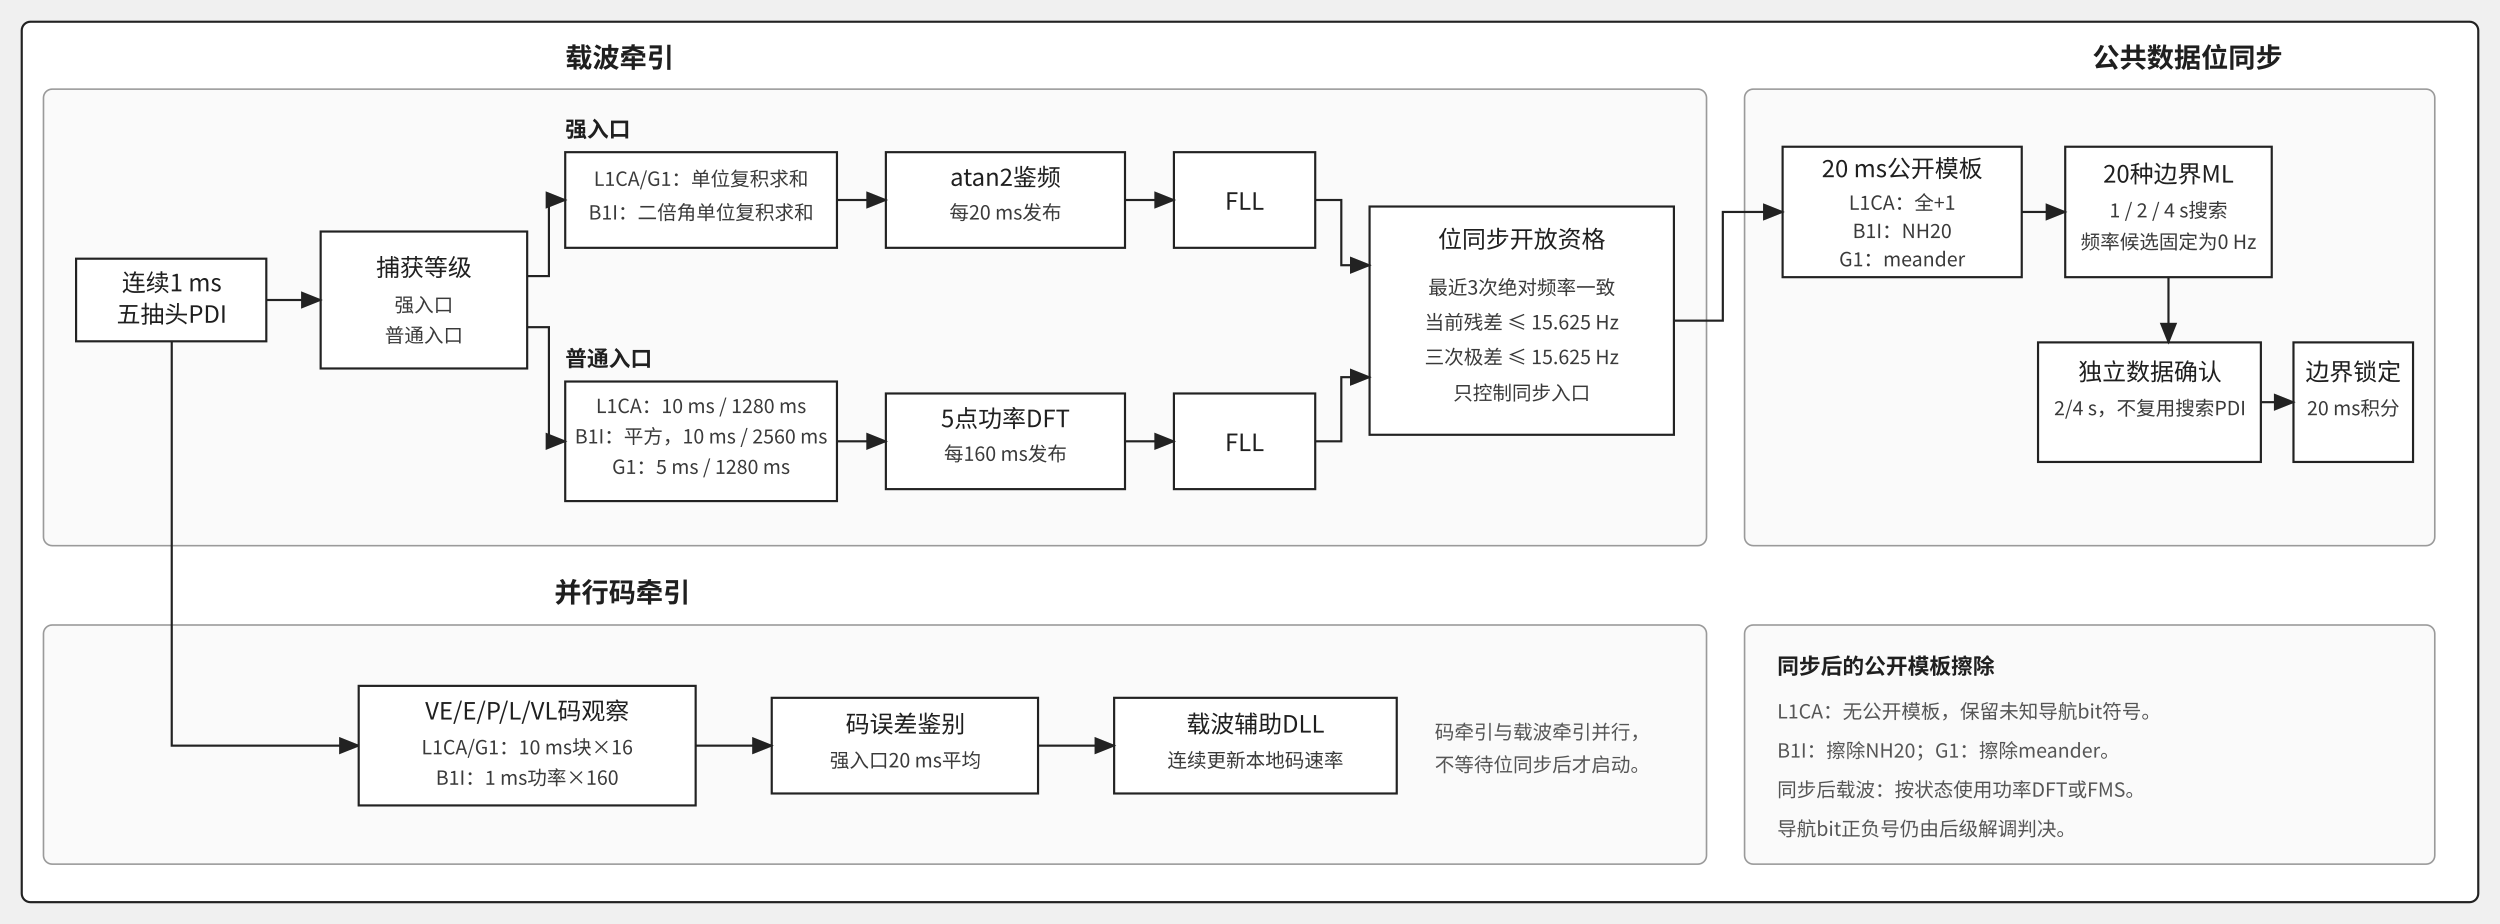
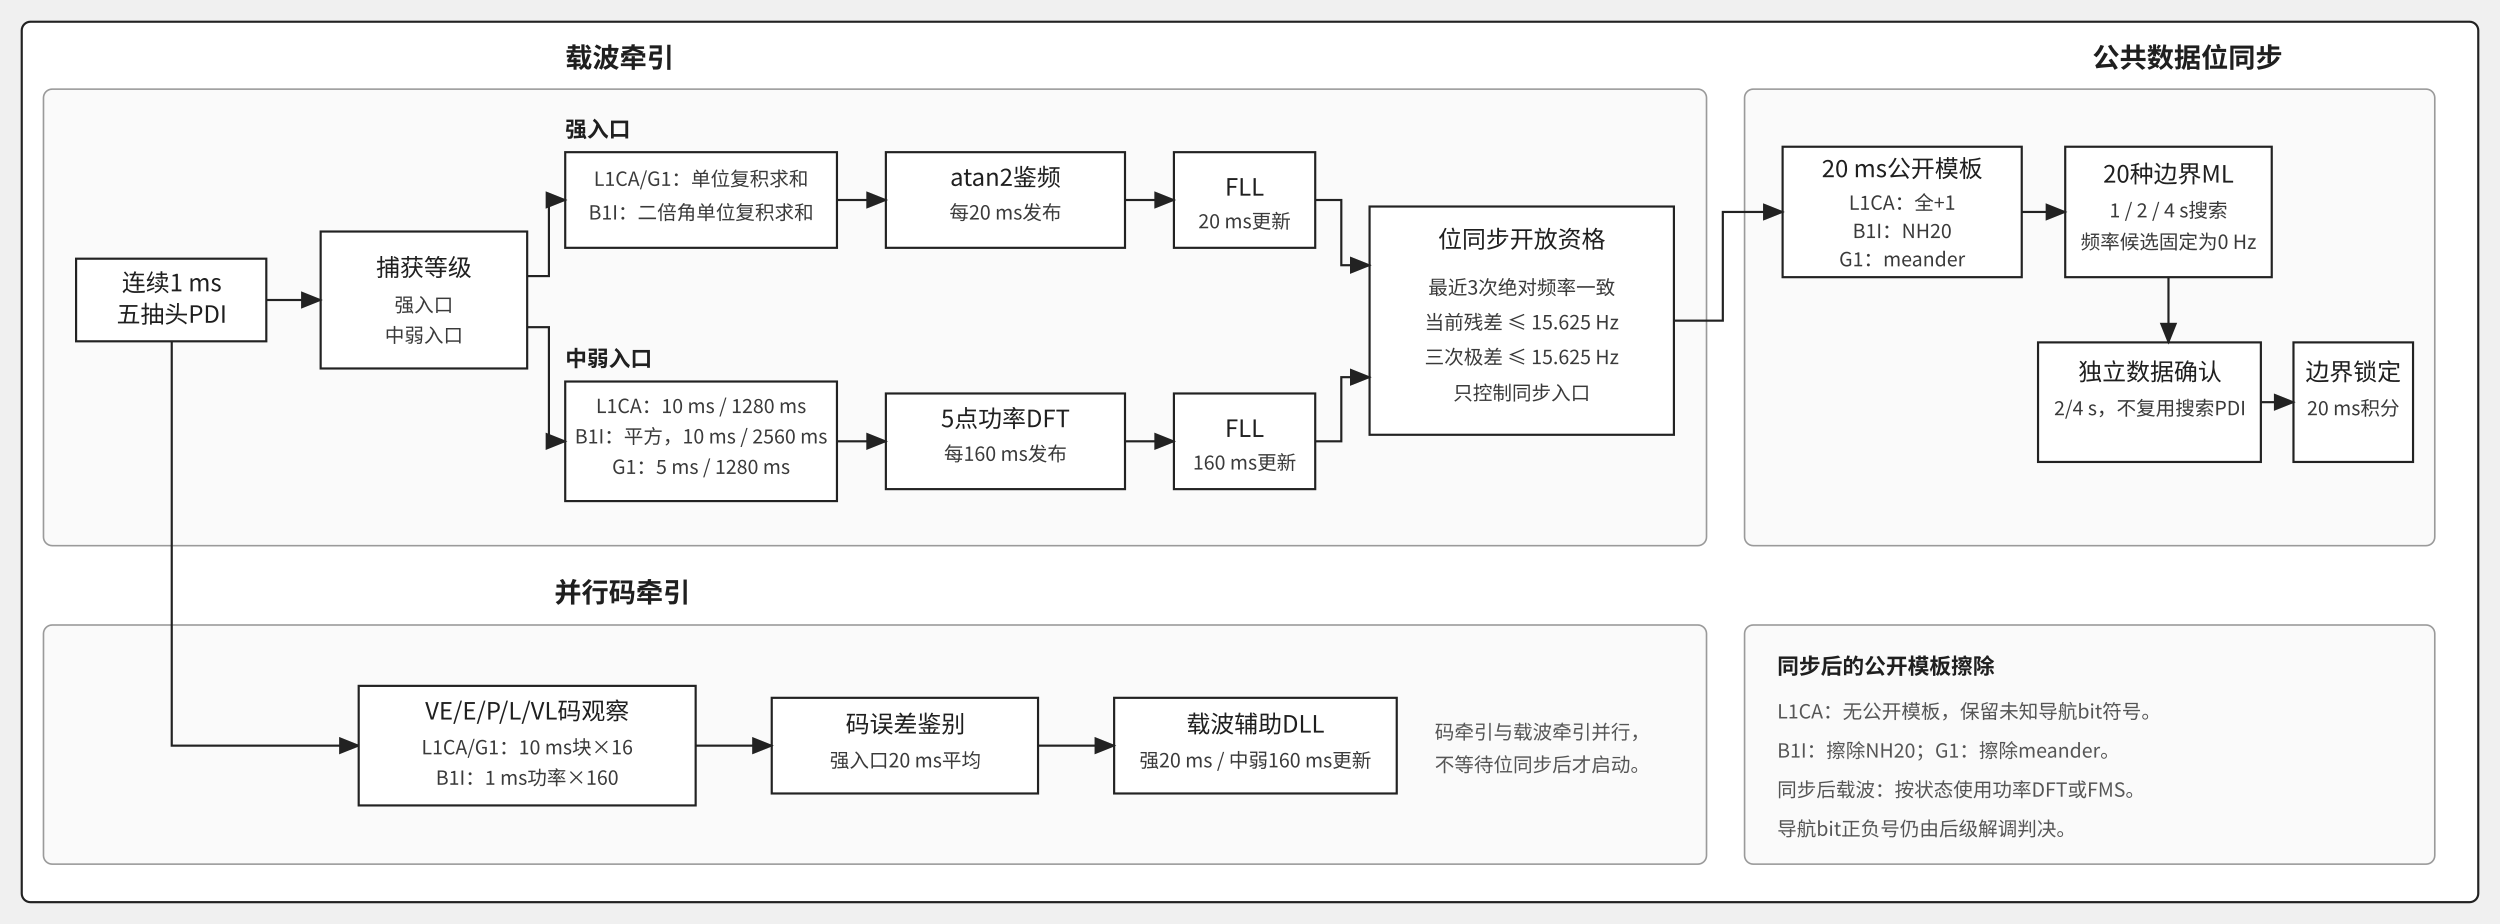
<svg xmlns="http://www.w3.org/2000/svg" width="2300" height="850" viewBox="0 0 2300 850">
  <defs>
    <marker id="arrow" markerWidth="10" markerHeight="8" refX="9" refY="4" orient="auto">
      <path d="M0,0 L10,4 L0,8 Z" fill="#222222" />
    </marker>
    <style>
      .box { fill:#ffffff; stroke:#222222; stroke-width:2; }
      .group { fill:#fafafa; stroke:#9a9a9a; stroke-width:1.5; }
      .line { fill:none; stroke:#222222; stroke-width:2; marker-end:url(#arrow); }
      .title { font:700 25px 'Noto Sans CJK SC','Microsoft YaHei',sans-serif; fill:#1f1f1f; }
      .text { font:22px 'Noto Sans CJK SC','Microsoft YaHei',sans-serif; fill:#1f1f1f; text-anchor:middle; }
      .small { font:18px 'Noto Sans CJK SC','Microsoft YaHei',sans-serif; fill:#3a3a3a; text-anchor:middle; }
      .label { font:700 20px 'Noto Sans CJK SC','Microsoft YaHei',sans-serif; fill:#1f1f1f; }
      .note { font:18px 'Noto Sans CJK SC','Microsoft YaHei',sans-serif; fill:#555555; }
    </style>
  </defs>
  <rect x="20" y="20" width="2260" height="810" rx="8" class="box" />
  <text x="520" y="62" class="title">载波牵引</text>
  <rect x="40" y="82" width="1530" height="420" rx="8" class="group" />
  <rect x="70" y="238" width="175" height="76" class="box" />
  <text x="158" y="268" class="text">连续1 ms</text>
  <text x="158" y="297" class="text">五抽头PDI</text>
  <rect x="295" y="213" width="190" height="126" class="box" />
  <text x="390" y="254" class="text">捕获等级</text>
  <text x="390" y="287" class="small">强入口</text>
-   <text x="390" y="315" class="small">普通入口</text>
+   <text x="390" y="315" class="small">中弱入口</text>
  <path d="M245 276 H295" class="line" />
  <text x="520" y="126" class="label">强入口</text>
  <rect x="520" y="140" width="250" height="88" class="box" />
  <text x="645" y="171" class="small">L1CA/G1：单位复积求和</text>
  <text x="645" y="202" class="small">B1I：二倍角单位复积求和</text>
  <rect x="815" y="140" width="220" height="88" class="box" />
  <text x="925" y="171" class="text">atan2鉴频</text>
  <text x="925" y="202" class="small">每20 ms发布</text>
  <rect x="1080" y="140" width="130" height="88" class="box" />
-   <text x="1145" y="193" class="text">FLL</text>
-   <text x="520" y="337" class="label">普通入口</text>
+   <text x="1145" y="180" class="text">FLL</text>
+   <text x="1145" y="210" class="small">20 ms更新</text>
+   <text x="520" y="337" class="label">中弱入口</text>
  <rect x="520" y="351" width="250" height="110" class="box" />
  <text x="645" y="380" class="small">L1CA：10 ms / 1280 ms</text>
  <text x="645" y="408" class="small">B1I：平方，10 ms / 2560 ms</text>
  <text x="645" y="436" class="small">G1：5 ms / 1280 ms</text>
  <rect x="815" y="362" width="220" height="88" class="box" />
  <text x="925" y="393" class="text">5点功率DFT</text>
  <text x="925" y="424" class="small">每160 ms发布</text>
  <rect x="1080" y="362" width="130" height="88" class="box" />
-   <text x="1145" y="415" class="text">FLL</text>
+   <text x="1145" y="402" class="text">FLL</text>
+   <text x="1145" y="432" class="small">160 ms更新</text>
  <path d="M485 254 H505 V184 H520" class="line" />
  <path d="M485 301 H505 V406 H520" class="line" />
  <path d="M770 184 H815" class="line" />
  <path d="M1035 184 H1080" class="line" />
  <path d="M770 406 H815" class="line" />
  <path d="M1035 406 H1080" class="line" />
  <rect x="1260" y="190" width="280" height="210" class="box" />
  <text x="1400" y="228" class="text">位同步开放资格</text>
  <text x="1400" y="271" class="small">最近3次绝对频率一致</text>
  <text x="1400" y="303" class="small">当前残差 ≤ 15.625 Hz</text>
  <text x="1400" y="335" class="small">三次极差 ≤ 15.625 Hz</text>
  <text x="1400" y="368" class="small">只控制同步入口</text>
  <path d="M1210 184 H1234 V244 H1260" class="line" />
  <path d="M1210 406 H1234 V347 H1260" class="line" />
  <text x="1925" y="62" class="title">公共数据位同步</text>
  <rect x="1605" y="82" width="635" height="420" rx="8" class="group" />
  <rect x="1640" y="135" width="220" height="120" class="box" />
  <text x="1750" y="163" class="text">20 ms公开模板</text>
  <text x="1750" y="193" class="small">L1CA：全+1</text>
  <text x="1750" y="219" class="small">B1I：NH20</text>
  <text x="1750" y="245" class="small">G1：meander</text>
  <rect x="1900" y="135" width="190" height="120" class="box" />
  <text x="1995" y="168" class="text">20种边界ML</text>
  <text x="1995" y="200" class="small">1 / 2 / 4 s搜索</text>
  <text x="1995" y="229" class="small">频率候选固定为0 Hz</text>
  <rect x="1875" y="315" width="205" height="110" class="box" />
  <text x="1978" y="350" class="text">独立数据确认</text>
  <text x="1978" y="382" class="small">2/4 s，不复用搜索PDI</text>
  <rect x="2110" y="315" width="110" height="110" class="box" />
  <text x="2165" y="350" class="text">边界锁定</text>
  <text x="2165" y="382" class="small">20 ms积分</text>
  <path d="M1540 295 H1585 V195 H1640" class="line" />
  <path d="M1860 195 H1900" class="line" />
  <path d="M1995 255 V315" class="line" />
  <path d="M2080 370 H2110" class="line" />
  <text x="510" y="554" class="title">并行码牵引</text>
  <rect x="40" y="575" width="1530" height="220" rx="8" class="group" />
  <path d="M158 314 V686 H330" class="line" />
  <rect x="330" y="631" width="310" height="110" class="box" />
  <text x="485" y="662" class="text">VE/E/P/L/VL码观察</text>
  <text x="485" y="694" class="small">L1CA/G1：10 ms块×16</text>
  <text x="485" y="722" class="small">B1I：1 ms功率×160</text>
  <rect x="710" y="642" width="245" height="88" class="box" />
  <text x="833" y="674" class="text">码误差鉴别</text>
  <text x="833" y="706" class="small">强入口20 ms平均</text>
  <rect x="1025" y="642" width="260" height="88" class="box" />
  <text x="1155" y="674" class="text">载波辅助DLL</text>
-   <text x="1155" y="706" class="small">连续更新本地码速率</text>
+   <text x="1155" y="706" class="small">强20 ms / 中弱160 ms更新</text>
  <path d="M640 686 H710" class="line" />
  <path d="M955 686 H1025" class="line" />
  <text x="1320" y="680" class="note">码牵引与载波牵引并行，</text>
  <text x="1320" y="710" class="note">不等待位同步后才启动。</text>
  <rect x="1605" y="575" width="635" height="220" rx="8" class="group" />
  <text x="1635" y="620" class="label">同步后的公开模板擦除</text>
  <text x="1635" y="661" class="note">L1CA：无公开模板，保留未知导航bit符号。</text>
  <text x="1635" y="697" class="note">B1I：擦除NH20；G1：擦除meander。</text>
  <text x="1635" y="733" class="note">同步后载波：按状态使用功率DFT或FMS。</text>
  <text x="1635" y="769" class="note">导航bit正负号仍由后级解调判决。</text>
</svg>
